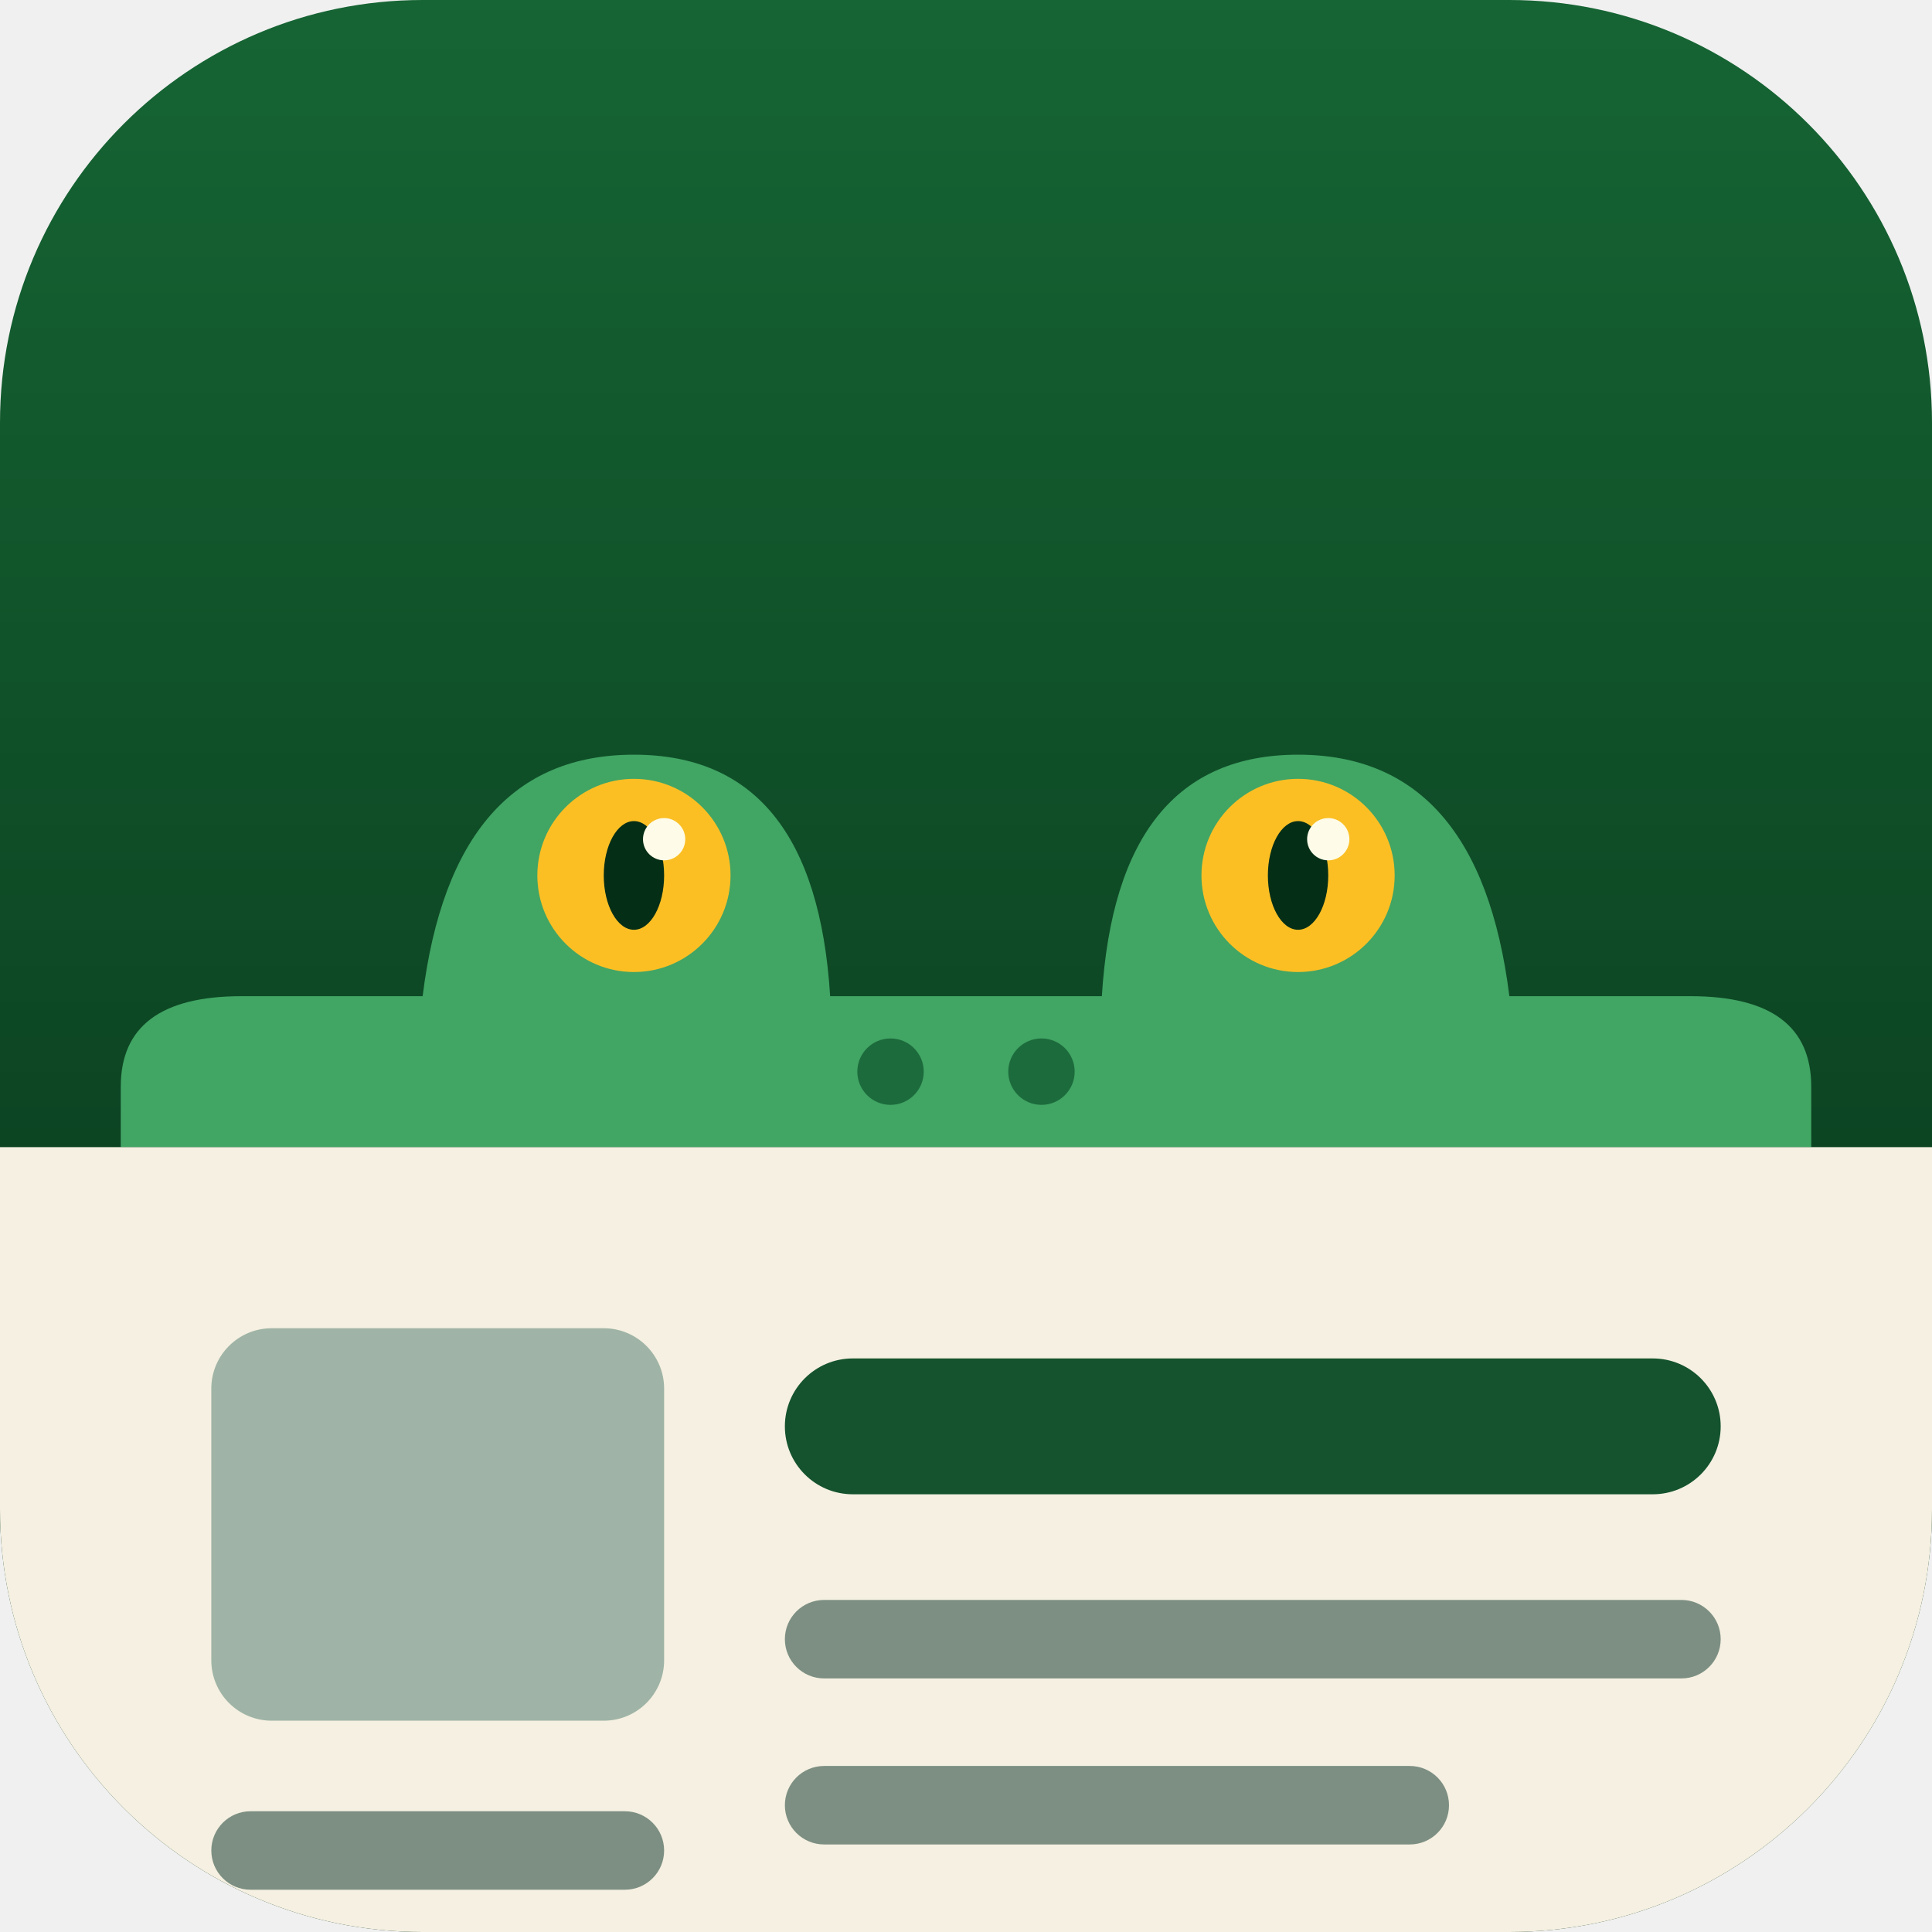
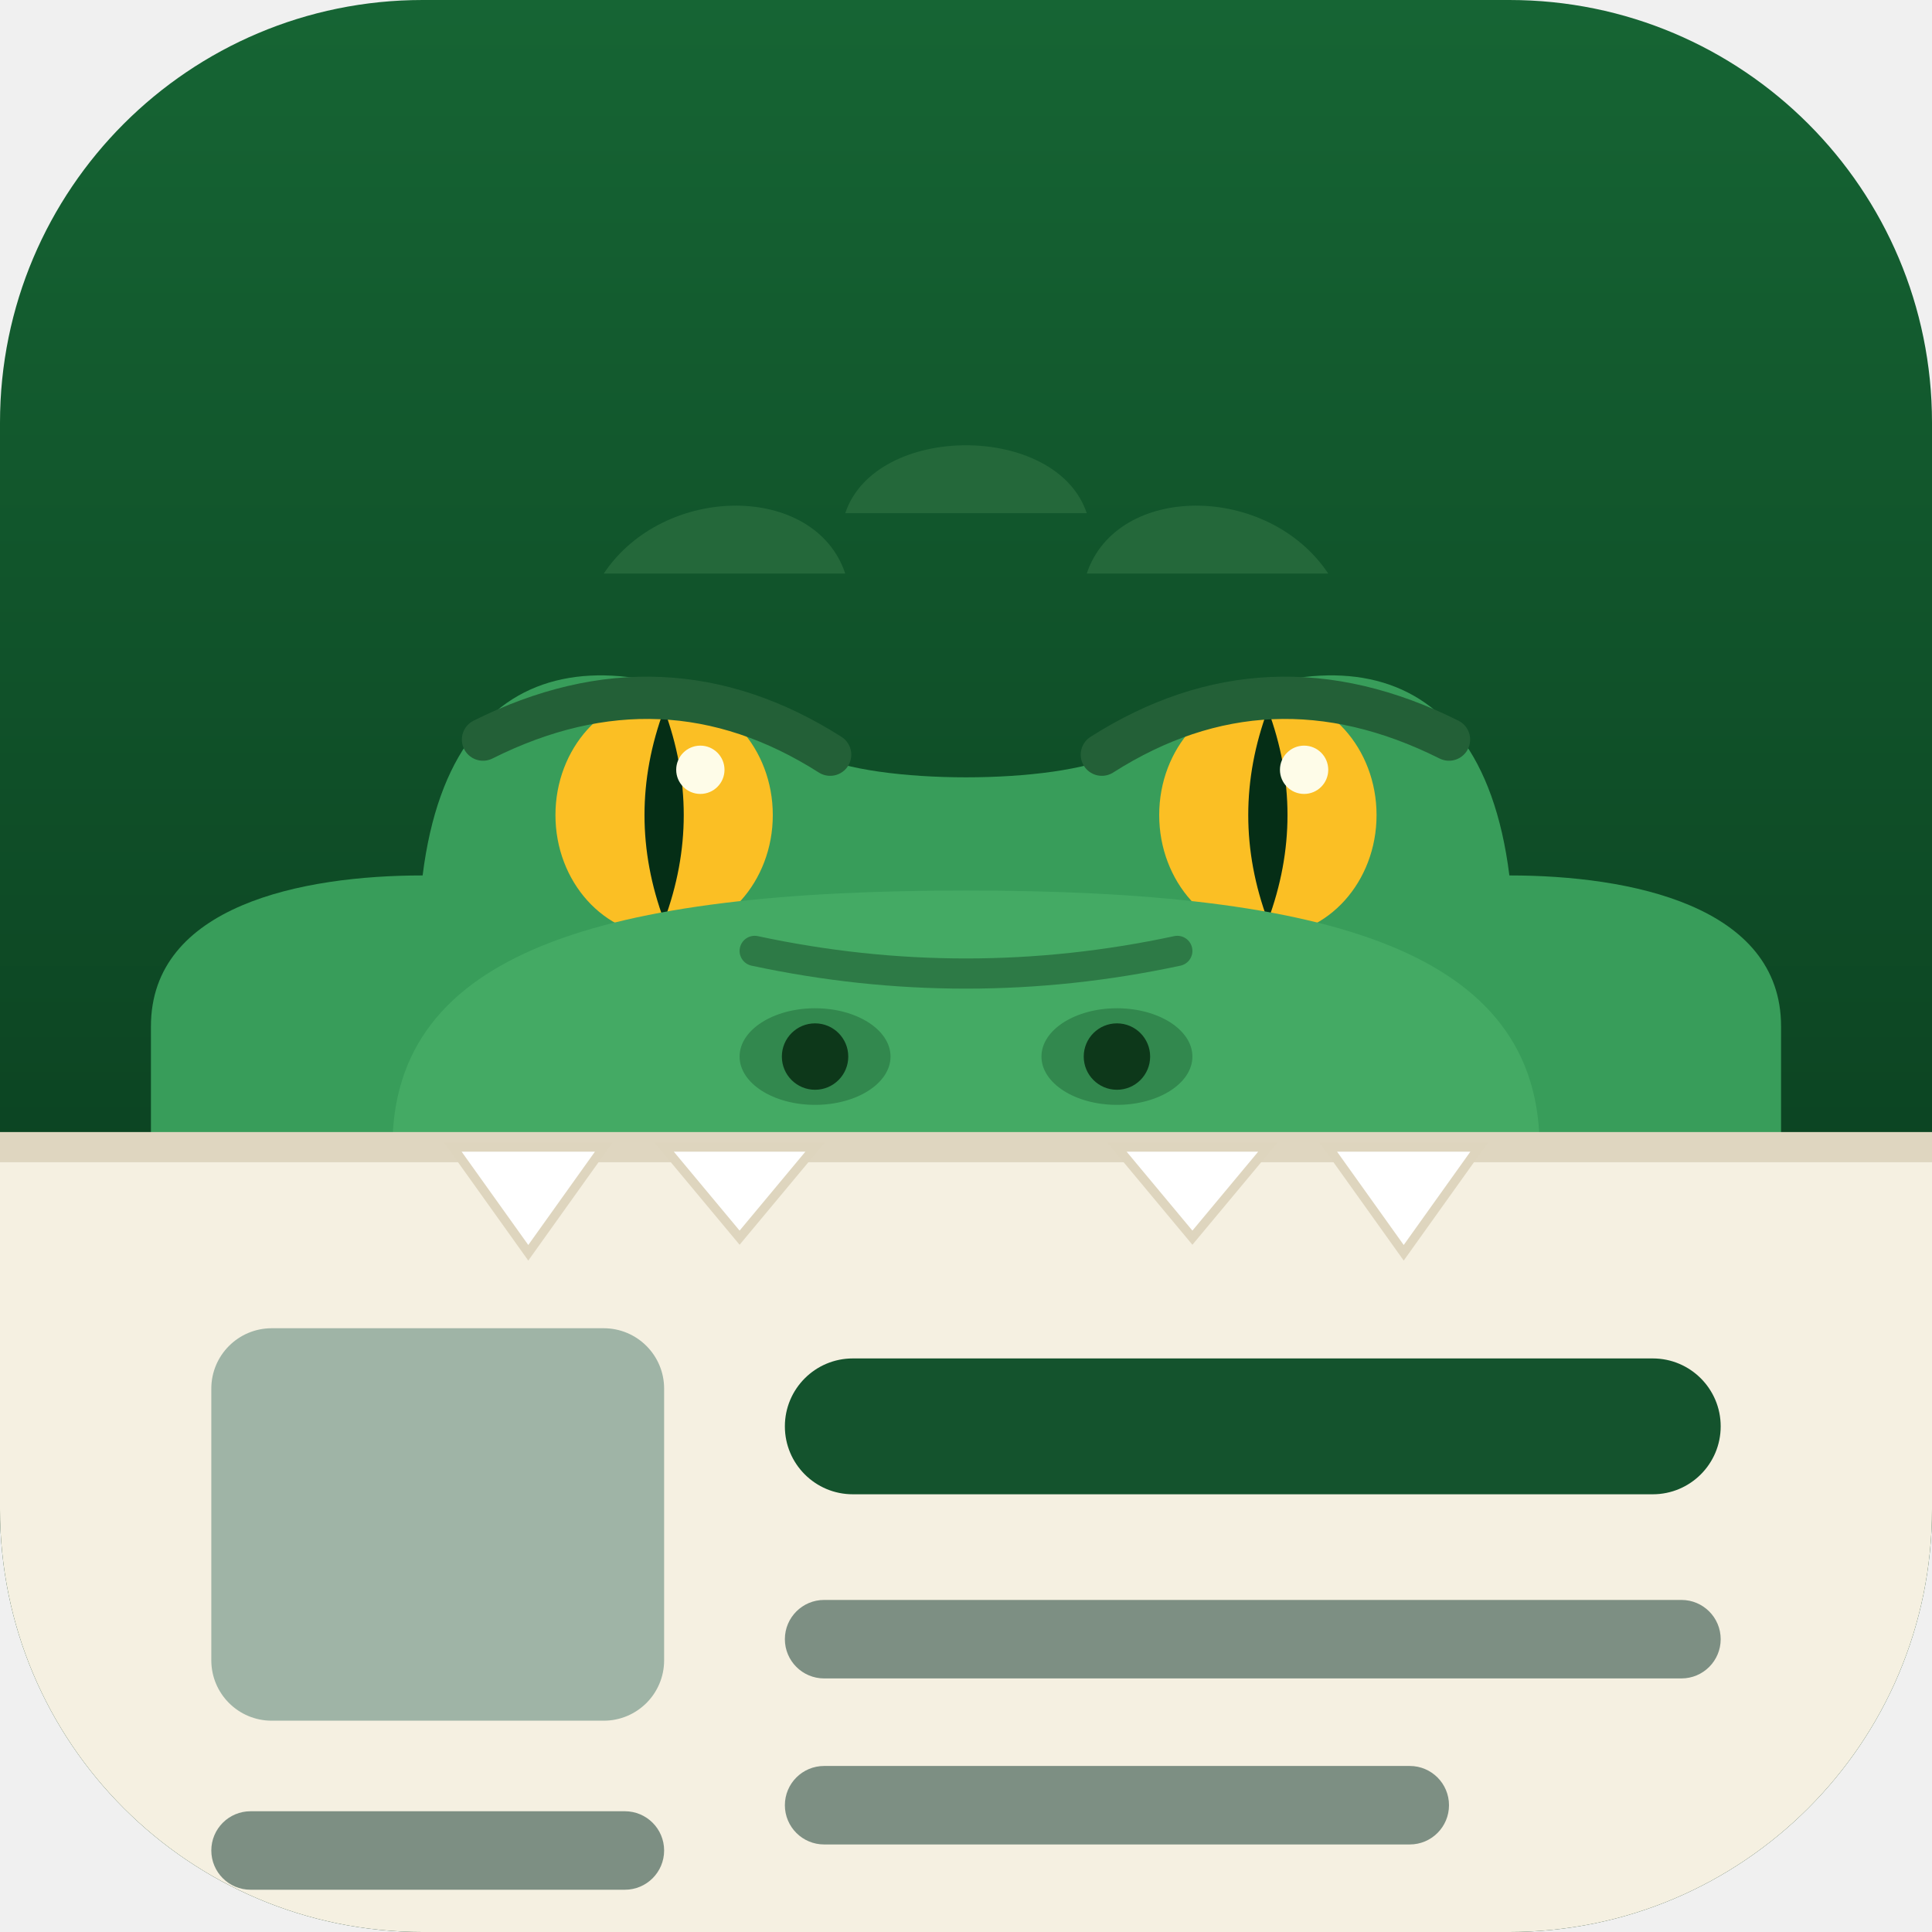
<svg xmlns="http://www.w3.org/2000/svg" viewBox="0 0 64 64">
  <defs>
    <linearGradient id="bg" x1="0" y1="0" x2="0" y2="1">
      <stop offset="0" stop-color="#166534" />
      <stop offset="1" stop-color="#052e16" />
    </linearGradient>
    <clipPath id="tile">
      <rect width="64" height="64" rx="14" />
    </clipPath>
  </defs>
  <rect width="64" height="64" rx="14" fill="url(#bg)" />
  <g clip-path="url(#tile)">
-     <path d="M4 38 L4 36 Q4 33 8 33 L14 33 Q15 25 21 25 Q27 25 27.5 33 L36.5 33 Q37 25 43 25 Q49 25 50 33 L56 33 Q60 33 60 36 L60 38 Z" fill="#41a564" />
-     <circle cx="21" cy="29" r="3.2" fill="#fbbf24" />
-     <circle cx="43" cy="29" r="3.2" fill="#fbbf24" />
-     <ellipse cx="21" cy="29" rx="1" ry="1.8" fill="#052e16" />
-     <ellipse cx="43" cy="29" rx="1" ry="1.8" fill="#052e16" />
-     <circle cx="22" cy="27.8" r="0.7" fill="#fefce8" />
-     <circle cx="44" cy="27.8" r="0.7" fill="#fefce8" />
-     <circle cx="29.5" cy="35.5" r="1.1" fill="#1c6b3c" />
-     <circle cx="34.5" cy="35.5" r="1.1" fill="#1c6b3c" />
+     <path d="M28 17 C29 14 35 14 36 17 Z" fill="#24683a" />
+     <path d="M20 19 C22 16 27 16 28 19 Z" fill="#24683a" />
+     <path d="M36 19 C37 16 42 16 44 19 Z" fill="#24683a" />
+     <path d="M5 38 L5 34 C5 30 10 29 14 29 C15 21 21 21 27 25 C29 26 35 26 37 25 C43 21 49 21 50 29 C54 29 59 30 59 34 L59 38 Z" fill="#389d5a" />
+     <ellipse cx="22" cy="27" rx="3.6" ry="4" fill="#fbbf24" />
+     <ellipse cx="42" cy="27" rx="3.6" ry="4" fill="#fbbf24" />
+     <path d="M22 23.5 Q23.3 27 22 30.5 Q20.7 27 22 23.5 Z" fill="#052e16" />
+     <path d="M42 23.5 Q43.3 27 42 30.5 Q40.7 27 42 23.5 Z" fill="#052e16" />
+     <circle cx="23.2" cy="25.5" r="0.8" fill="#fefce8" />
+     <circle cx="43.2" cy="25.5" r="0.8" fill="#fefce8" />
+     <path d="M16 24.5 Q22 21.5 27.5 25" fill="none" stroke="#236037" stroke-width="1.4" stroke-linecap="round" />
+     <path d="M36.5 25 Q42 21.5 48 24.5" fill="none" stroke="#236037" stroke-width="1.4" stroke-linecap="round" />
+     <path d="M13 38 C13 31.5 20 29.5 32 29.5 C44 29.5 51 31.5 51 38 Z" fill="#44aa64" />
+     <path d="M25 31.5 Q32 33 39 31.5" fill="none" stroke="#2d7a46" stroke-width="1" stroke-linecap="round" />
+     <ellipse cx="27" cy="35" rx="2.5" ry="1.6" fill="#32884e" />
+     <ellipse cx="37" cy="35" rx="2.5" ry="1.6" fill="#32884e" />
+     <circle cx="27" cy="35" r="1.1" fill="#0d381a" />
+     <circle cx="37" cy="35" r="1.1" fill="#0d381a" />
    <rect x="0" y="38" width="64" height="26" fill="#f5f0e1" />
+     <line x1="0" y1="38" x2="64" y2="38" stroke="#dfd6c0" stroke-width="1" />
    <rect x="7" y="44" width="15" height="13" rx="2" fill="#9fb4a6" />
    <rect x="26" y="45" width="31" height="4.5" rx="2.25" fill="#14532d" />
    <rect x="26" y="53" width="31" height="2.6" rx="1.3" fill="#7d8f83" />
    <rect x="26" y="58.5" width="22" height="2.6" rx="1.3" fill="#7d8f83" />
    <rect x="7" y="60" width="15" height="2.6" rx="1.3" fill="#7d8f83" />
+     <polygon points="15,38 17.5,41.5 20,38" fill="#ffffff" stroke="#ded5be" stroke-width="0.3" />
+     <polygon points="22,38 24.5,41 27,38" fill="#ffffff" stroke="#ded5be" stroke-width="0.3" />
+     <polygon points="37,38 39.5,41 42,38" fill="#ffffff" stroke="#ded5be" stroke-width="0.3" />
+     <polygon points="44,38 46.5,41.5 49,38" fill="#ffffff" stroke="#ded5be" stroke-width="0.3" />
  </g>
</svg>
